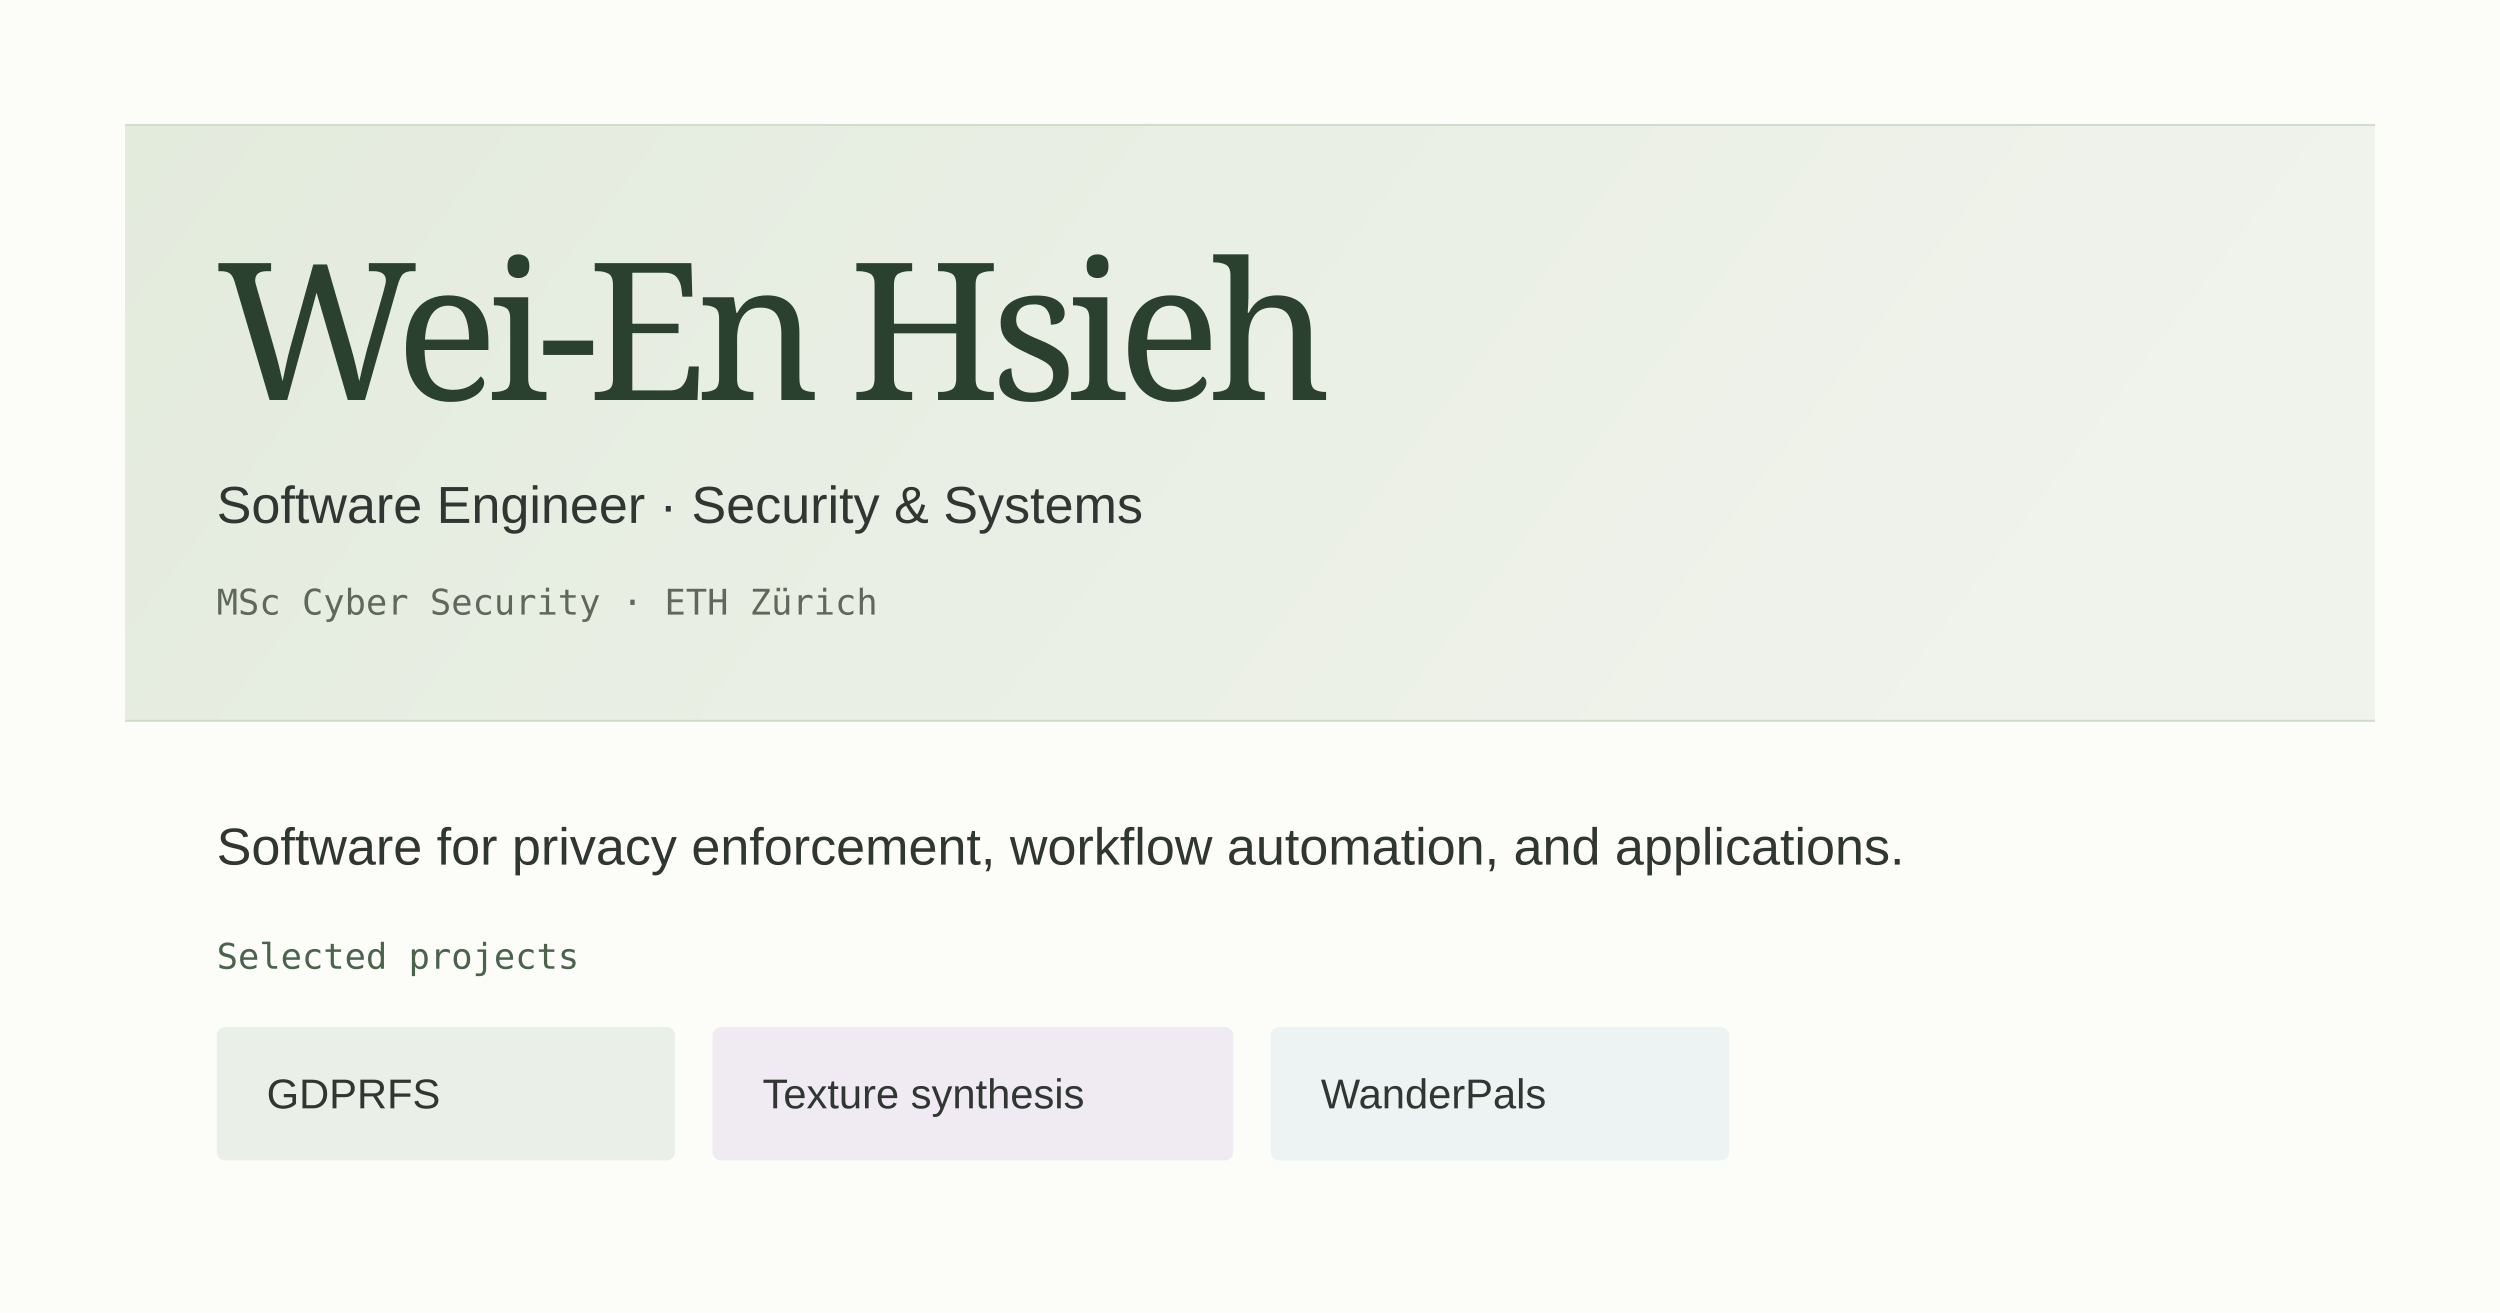
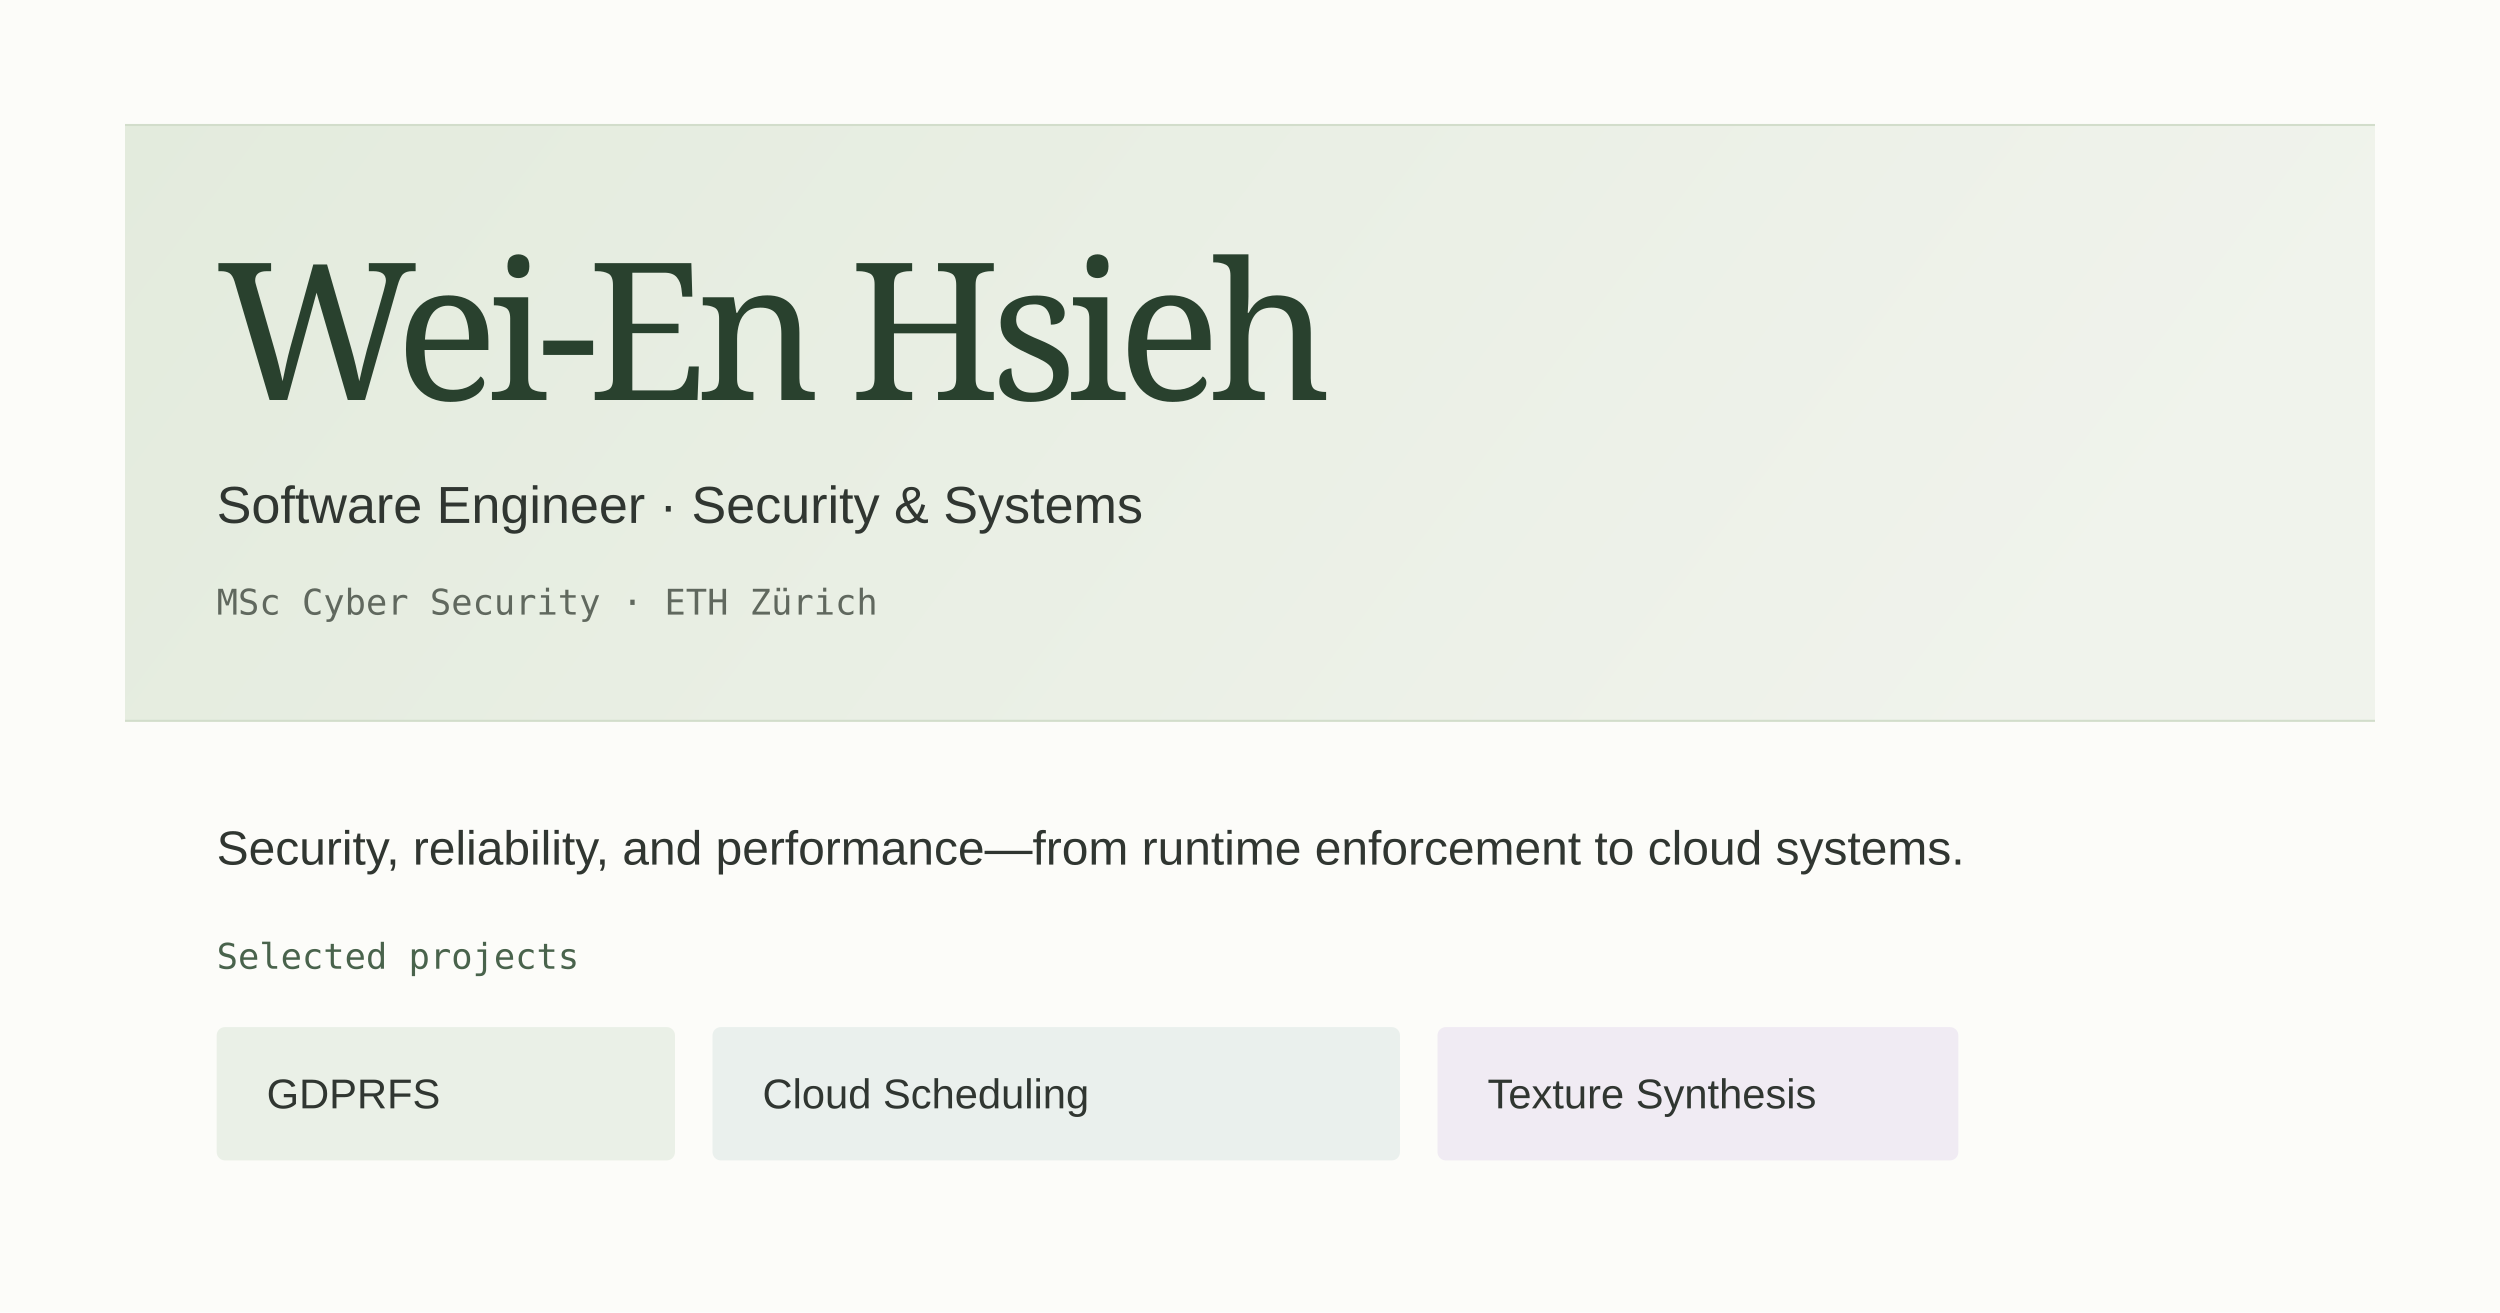
<svg xmlns="http://www.w3.org/2000/svg" width="1200" height="630" viewBox="0 0 1200 630">
  <defs>
    <linearGradient id="hero" x2="1" y2="0.2">
      <stop stop-color="#e3ebdd" />
      <stop offset="1" stop-color="#f0f3ec" />
    </linearGradient>
  </defs>
  <rect width="1200" height="630" fill="#fcfcf9" />
  <rect x="60" y="60" width="1080" height="286" fill="url(#hero)" />
  <path d="M60 60h1080M60 346h1080" stroke="#d2ddcb" />
  <text x="104" y="192" font-family="Georgia,serif" font-size="92" letter-spacing="-5" fill="#29412e">Wei-En Hsieh</text>
  <text x="104" y="251" font-family="Arial,sans-serif" font-size="25" fill="#303631">Software Engineer · Security &amp; Systems</text>
  <text x="104" y="295" font-family="monospace" font-size="17" fill="#60685e">MSc Cyber Security · ETH Zürich</text>
-   <text x="104" y="415" font-family="Arial,sans-serif" font-size="25" fill="#303631">Software for privacy enforcement, workflow automation, and applications.</text>
+   <text x="104" y="415" font-family="Arial,sans-serif" font-size="23" fill="#303631">Security, reliability, and performance—from runtime enforcement to cloud systems.</text>
  <text x="104" y="465" font-family="monospace" font-size="17" fill="#49634c">Selected projects</text>
  <g font-family="Arial,sans-serif" font-size="20" fill="#303631">
    <rect x="104" y="493" width="220" height="64" rx="4" fill="#eaf0e7" />
    <text x="128" y="532">GDPRFS</text>
-     <rect x="342" y="493" width="250" height="64" rx="4" fill="#f0ebf3" />
-     <text x="366" y="532">Texture synthesis</text>
-     <rect x="610" y="493" width="220" height="64" rx="4" fill="#edf2f3" />
-     <text x="634" y="532">WanderPals</text>
+     <rect x="342" y="493" width="330" height="64" rx="4" fill="#eaf0ed" />
+     <text x="366" y="532">Cloud Scheduling</text>
+     <rect x="690" y="493" width="250" height="64" rx="4" fill="#f0ebf3" />
+     <text x="714" y="532">Texture Synthesis</text>
  </g>
</svg>
